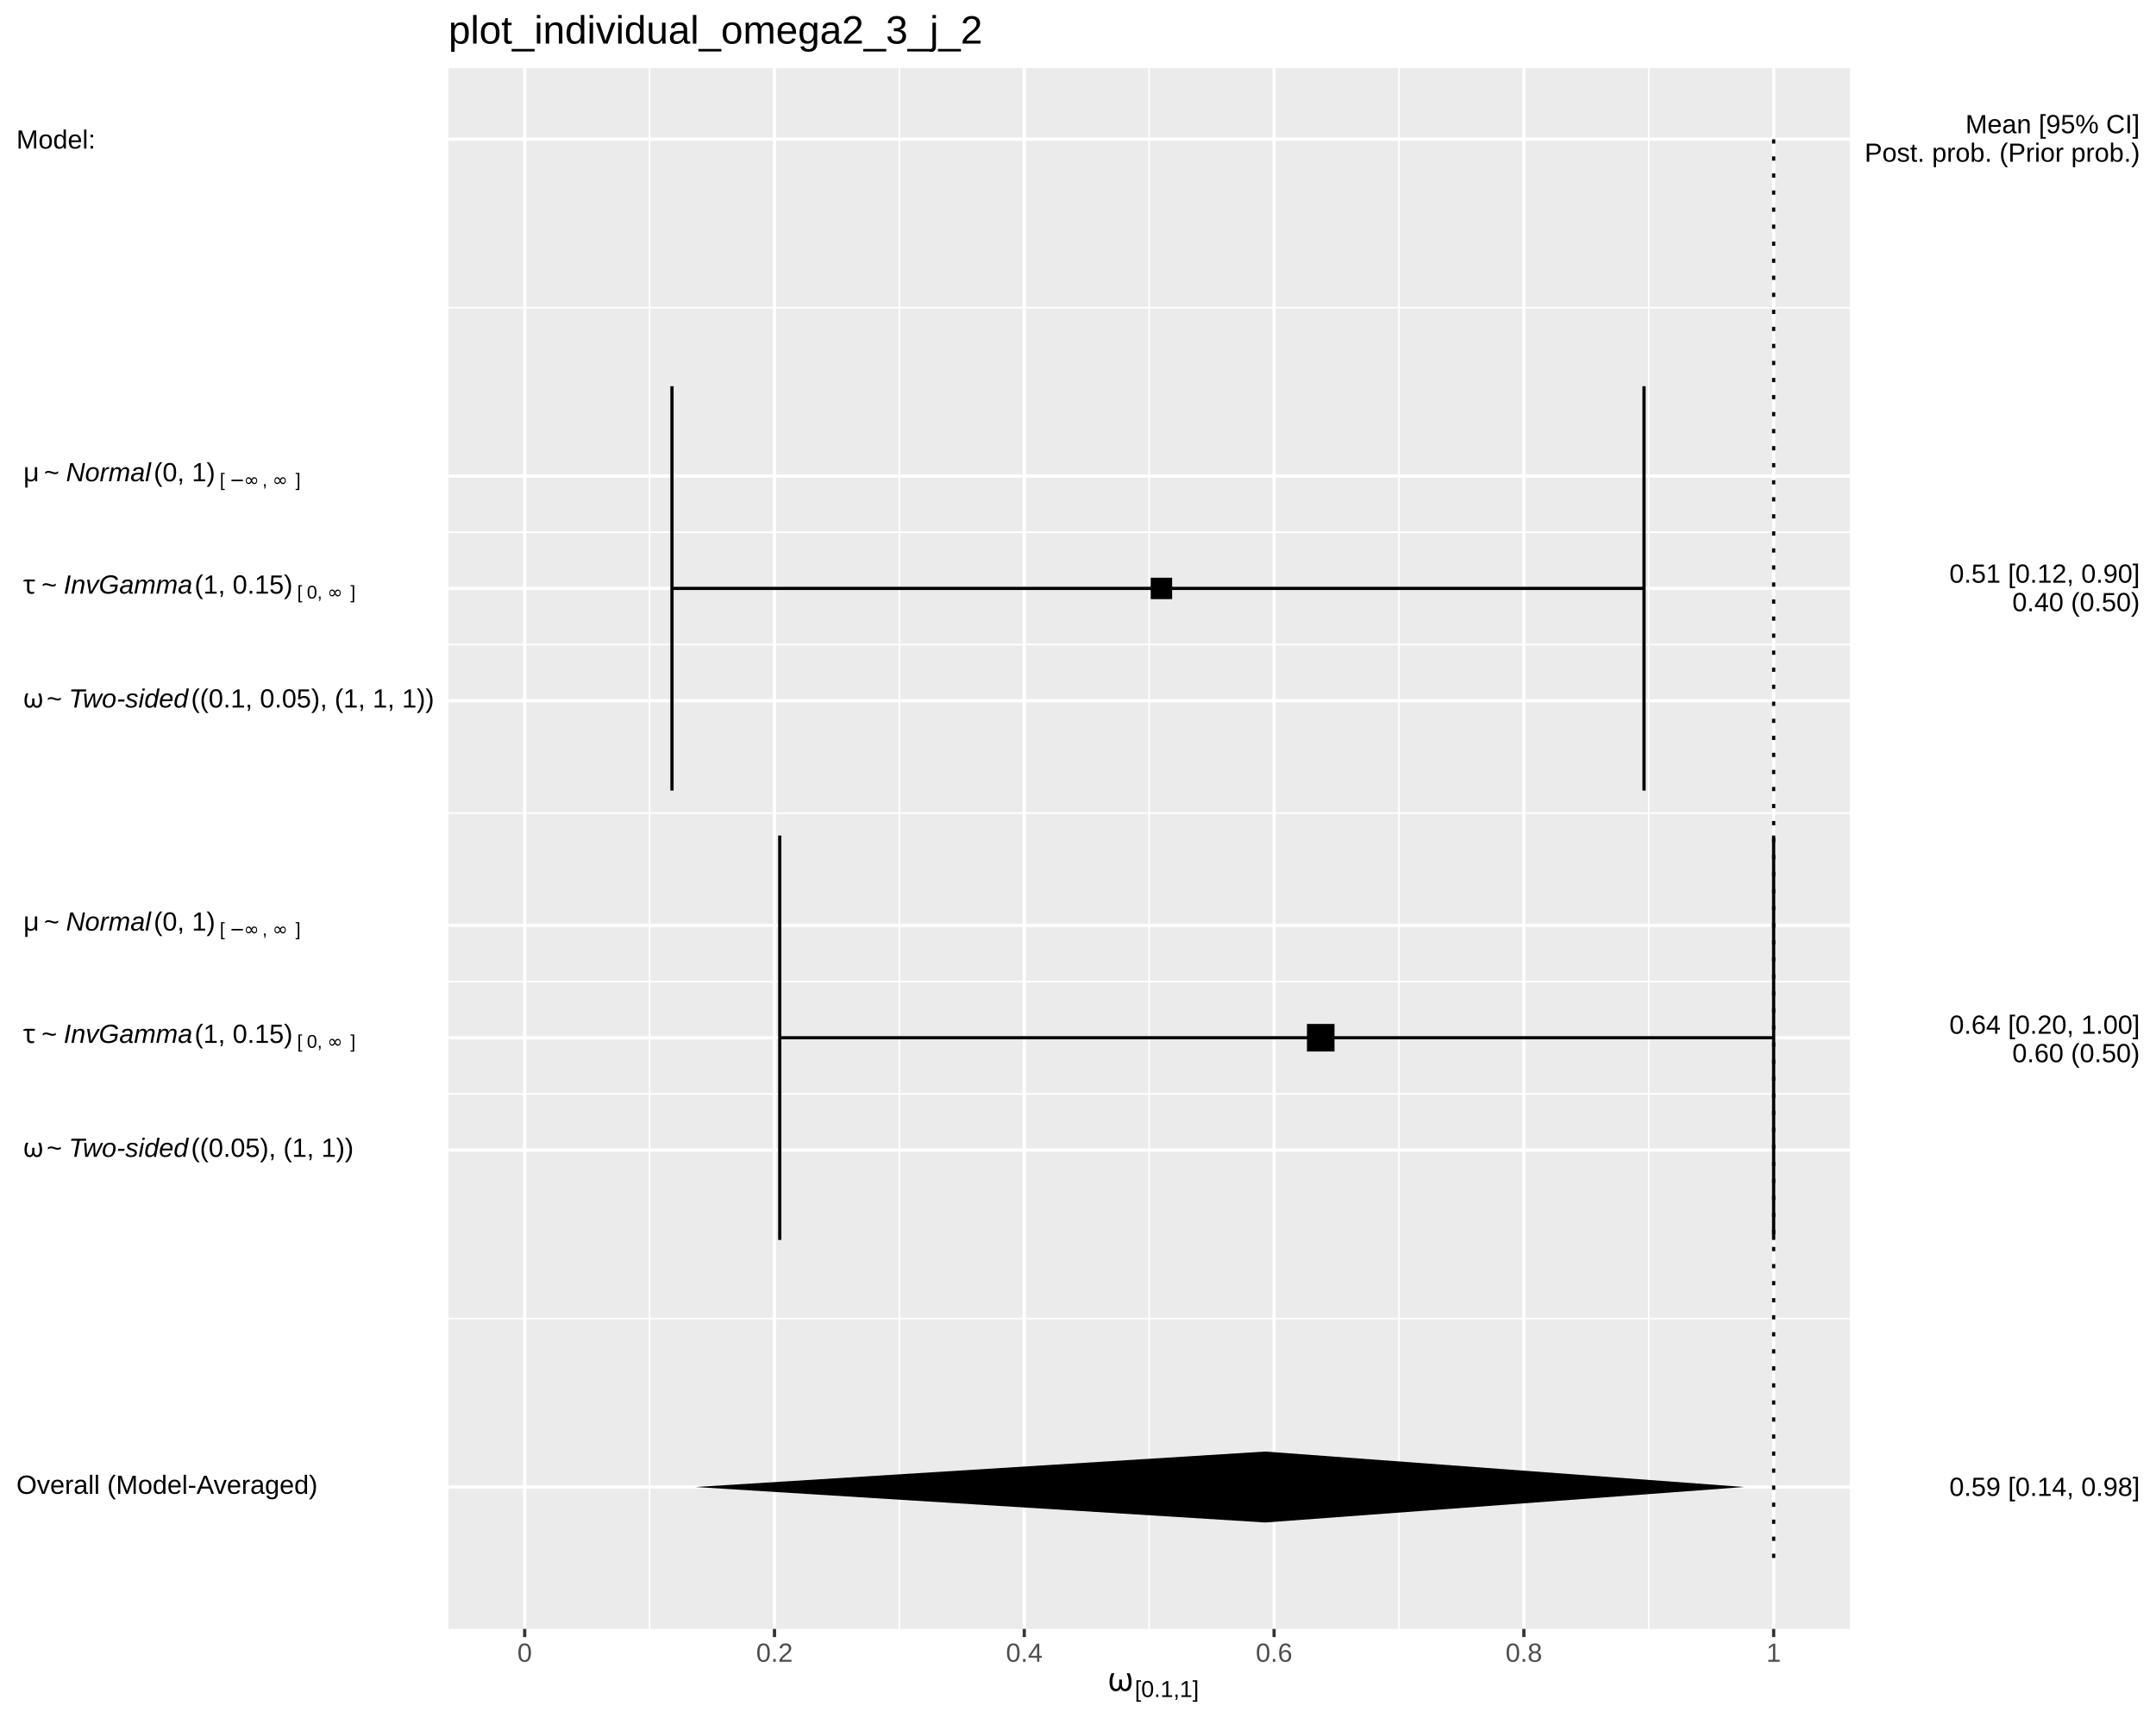
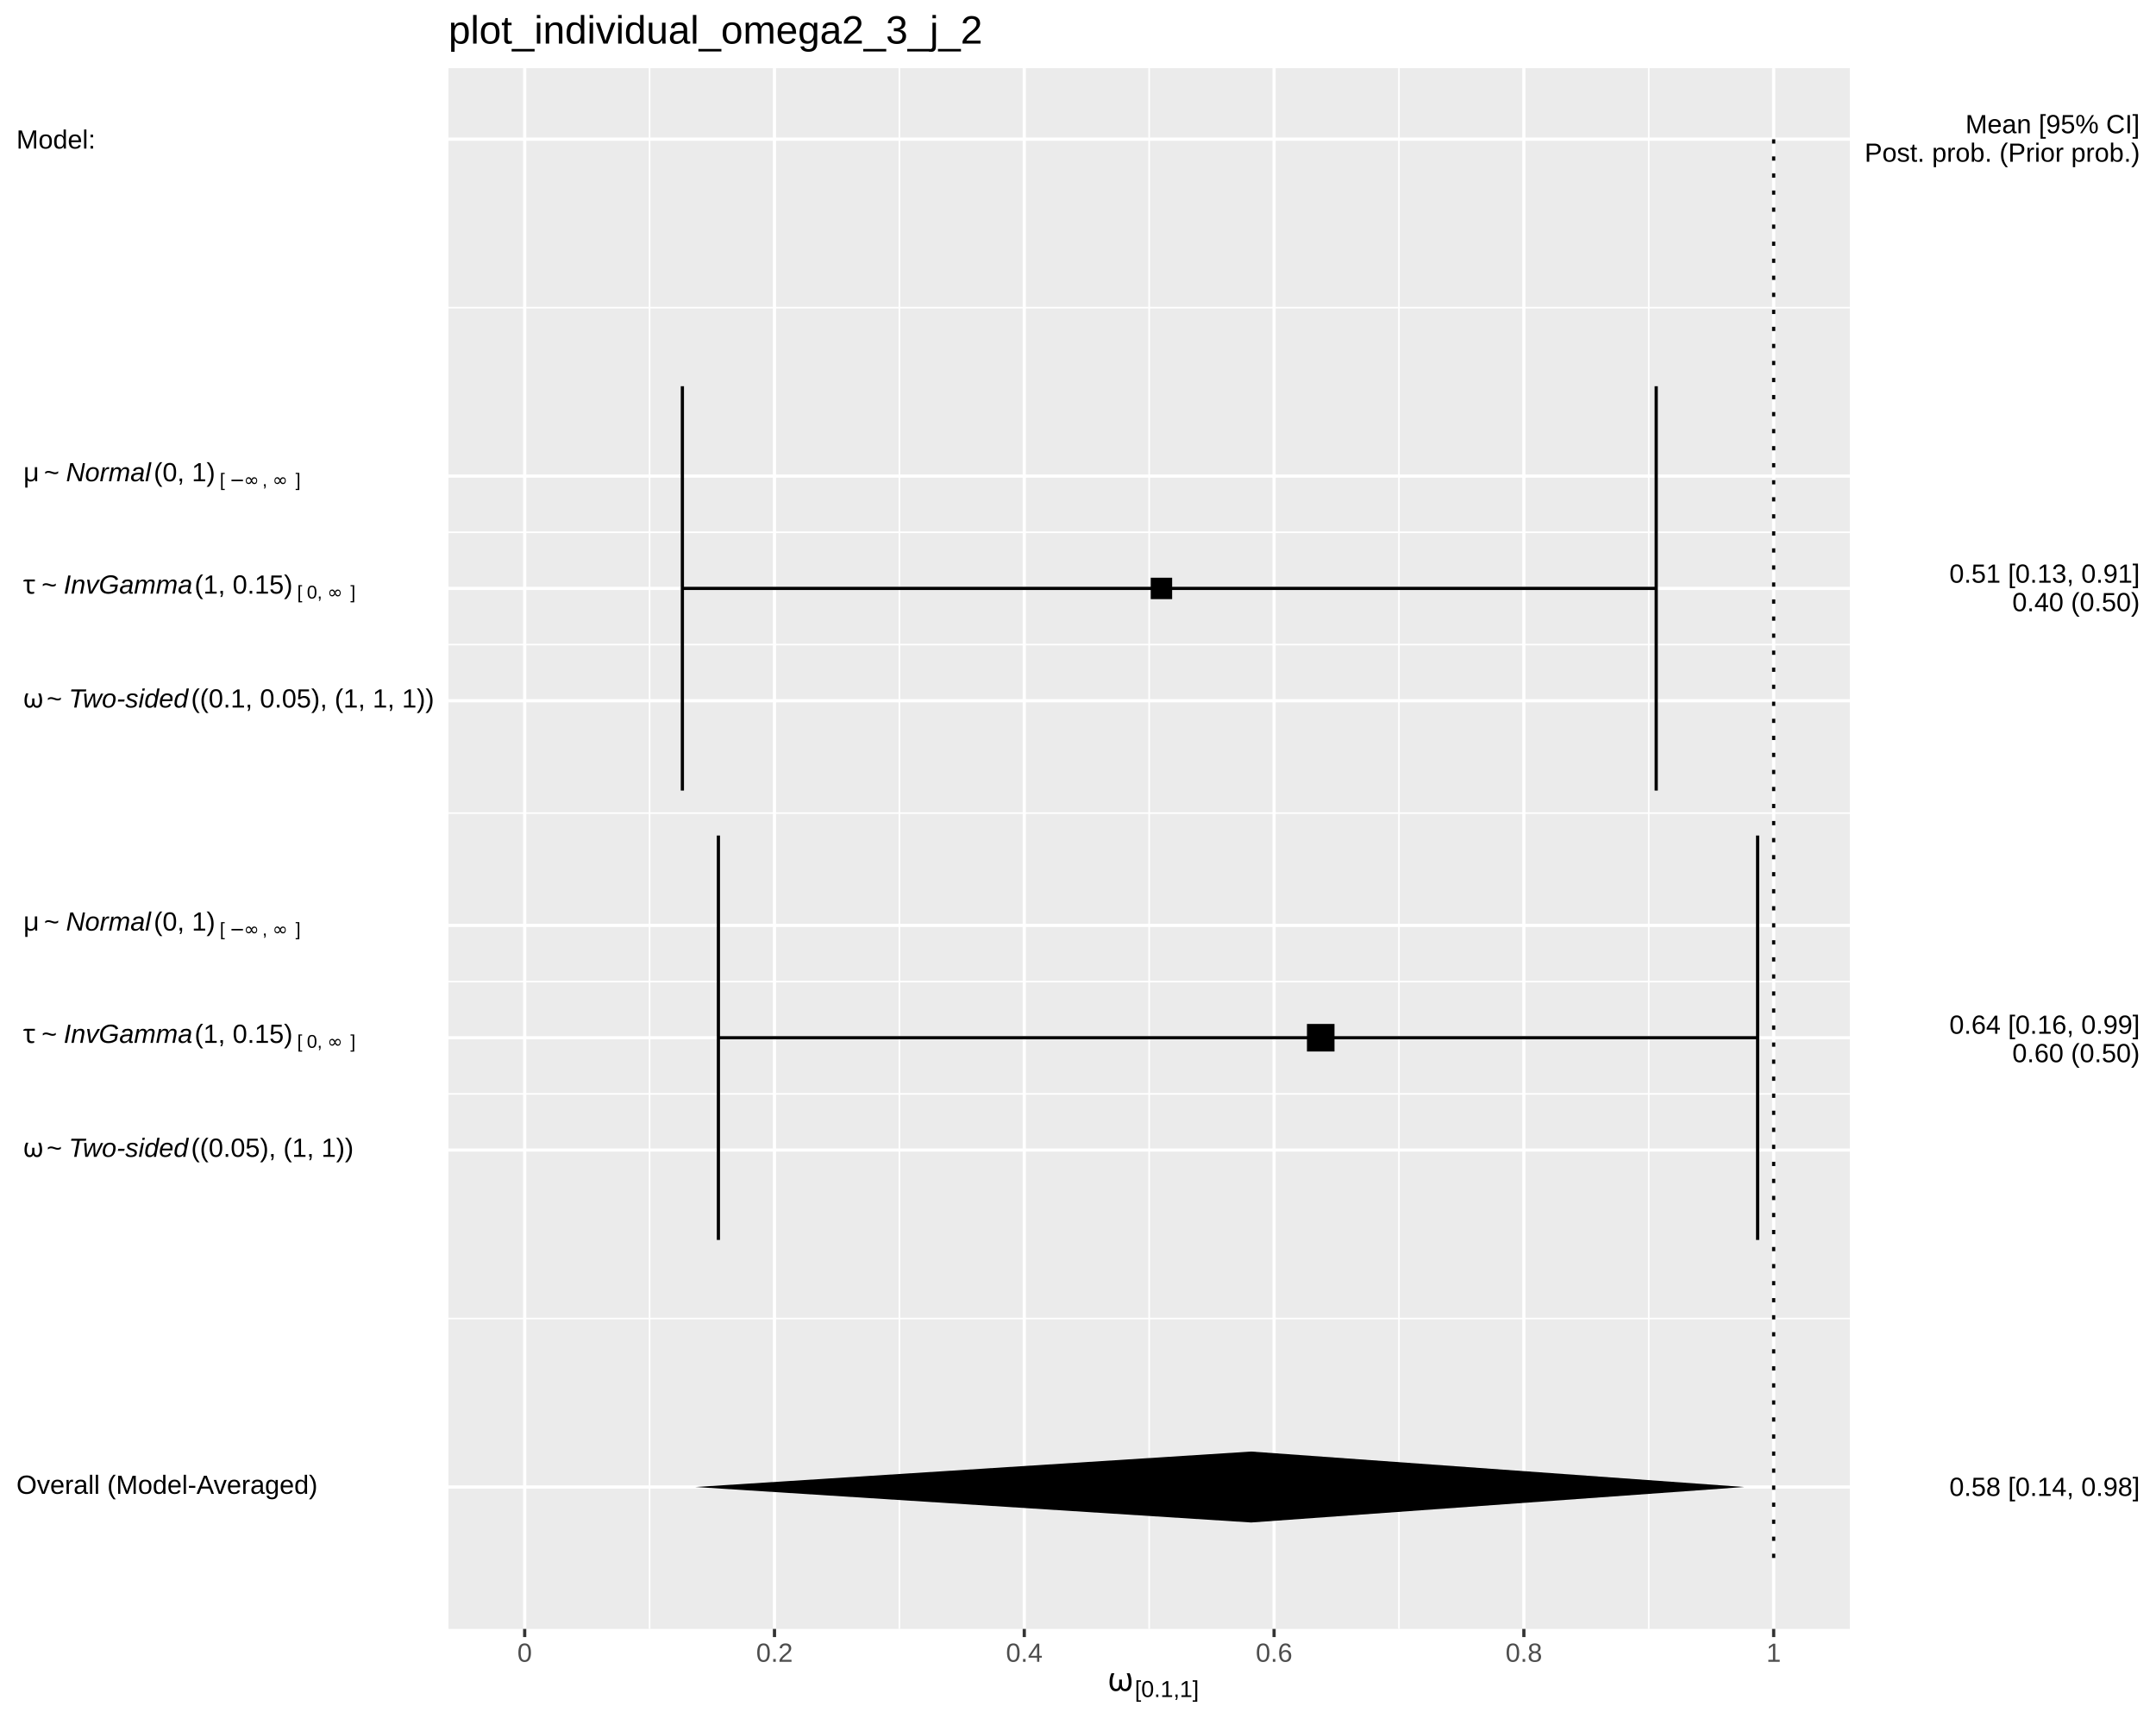
<svg xmlns="http://www.w3.org/2000/svg" viewBox="0 0 720.00 576.00">
  <defs>
    <style type="text/css">
    line, polyline, polygon, path, rect, circle {
      fill: none;
      stroke: #000000;
      stroke-linecap: round;
      stroke-linejoin: round;
      stroke-miterlimit: 10.00;
    }
  </style>
  </defs>
  <rect width="100%" height="100%" style="stroke: none; fill: #FFFFFF;" />
  <rect x="0.00" y="0.00" width="720.00" height="576.00" style="stroke-width: 1.07; stroke: #FFFFFF; fill: #FFFFFF;" />
  <defs>
    <clipPath id="cpMTQ5Ljc3fDYxNy43Nnw1NDMuOTF8MjIuNzc=">
      <rect x="149.77" y="22.77" width="467.99" height="521.14" />
    </clipPath>
  </defs>
  <rect x="149.77" y="22.77" width="467.99" height="521.14" style="stroke-width: 1.07; stroke: none; fill: #EBEBEB;" clip-path="url(#cpMTQ5Ljc3fDYxNy43Nnw1NDMuOTF8MjIuNzc=)" />
  <polyline points="149.77,440.27 617.76,440.27 " style="stroke-width: 0.53; stroke: #FFFFFF; stroke-linecap: butt;" clip-path="url(#cpMTQ5Ljc3fDYxNy43Nnw1NDMuOTF8MjIuNzc=)" />
  <polyline points="149.77,365.26 617.76,365.26 " style="stroke-width: 0.53; stroke: #FFFFFF; stroke-linecap: butt;" clip-path="url(#cpMTQ5Ljc3fDYxNy43Nnw1NDMuOTF8MjIuNzc=)" />
  <polyline points="149.77,327.76 617.76,327.76 " style="stroke-width: 0.53; stroke: #FFFFFF; stroke-linecap: butt;" clip-path="url(#cpMTQ5Ljc3fDYxNy43Nnw1NDMuOTF8MjIuNzc=)" />
  <polyline points="149.77,271.50 617.76,271.50 " style="stroke-width: 0.53; stroke: #FFFFFF; stroke-linecap: butt;" clip-path="url(#cpMTQ5Ljc3fDYxNy43Nnw1NDMuOTF8MjIuNzc=)" />
  <polyline points="149.77,215.24 617.76,215.24 " style="stroke-width: 0.53; stroke: #FFFFFF; stroke-linecap: butt;" clip-path="url(#cpMTQ5Ljc3fDYxNy43Nnw1NDMuOTF8MjIuNzc=)" />
  <polyline points="149.77,177.73 617.76,177.73 " style="stroke-width: 0.53; stroke: #FFFFFF; stroke-linecap: butt;" clip-path="url(#cpMTQ5Ljc3fDYxNy43Nnw1NDMuOTF8MjIuNzc=)" />
  <polyline points="149.77,102.72 617.76,102.72 " style="stroke-width: 0.53; stroke: #FFFFFF; stroke-linecap: butt;" clip-path="url(#cpMTQ5Ljc3fDYxNy43Nnw1NDMuOTF8MjIuNzc=)" />
  <polyline points="216.93,543.91 216.93,22.77 " style="stroke-width: 0.53; stroke: #FFFFFF; stroke-linecap: butt;" clip-path="url(#cpMTQ5Ljc3fDYxNy43Nnw1NDMuOTF8MjIuNzc=)" />
  <polyline points="300.35,543.91 300.35,22.77 " style="stroke-width: 0.53; stroke: #FFFFFF; stroke-linecap: butt;" clip-path="url(#cpMTQ5Ljc3fDYxNy43Nnw1NDMuOTF8MjIuNzc=)" />
  <polyline points="383.77,543.91 383.77,22.77 " style="stroke-width: 0.53; stroke: #FFFFFF; stroke-linecap: butt;" clip-path="url(#cpMTQ5Ljc3fDYxNy43Nnw1NDMuOTF8MjIuNzc=)" />
  <polyline points="467.19,543.91 467.19,22.77 " style="stroke-width: 0.53; stroke: #FFFFFF; stroke-linecap: butt;" clip-path="url(#cpMTQ5Ljc3fDYxNy43Nnw1NDMuOTF8MjIuNzc=)" />
  <polyline points="550.61,543.91 550.61,22.77 " style="stroke-width: 0.53; stroke: #FFFFFF; stroke-linecap: butt;" clip-path="url(#cpMTQ5Ljc3fDYxNy43Nnw1NDMuOTF8MjIuNzc=)" />
  <polyline points="149.77,496.53 617.76,496.53 " style="stroke-width: 1.07; stroke: #FFFFFF; stroke-linecap: butt;" clip-path="url(#cpMTQ5Ljc3fDYxNy43Nnw1NDMuOTF8MjIuNzc=)" />
  <polyline points="149.77,384.01 617.76,384.01 " style="stroke-width: 1.07; stroke: #FFFFFF; stroke-linecap: butt;" clip-path="url(#cpMTQ5Ljc3fDYxNy43Nnw1NDMuOTF8MjIuNzc=)" />
  <polyline points="149.77,346.51 617.76,346.51 " style="stroke-width: 1.07; stroke: #FFFFFF; stroke-linecap: butt;" clip-path="url(#cpMTQ5Ljc3fDYxNy43Nnw1NDMuOTF8MjIuNzc=)" />
  <polyline points="149.77,309.00 617.76,309.00 " style="stroke-width: 1.07; stroke: #FFFFFF; stroke-linecap: butt;" clip-path="url(#cpMTQ5Ljc3fDYxNy43Nnw1NDMuOTF8MjIuNzc=)" />
  <polyline points="149.77,233.99 617.76,233.99 " style="stroke-width: 1.07; stroke: #FFFFFF; stroke-linecap: butt;" clip-path="url(#cpMTQ5Ljc3fDYxNy43Nnw1NDMuOTF8MjIuNzc=)" />
  <polyline points="149.77,196.48 617.76,196.48 " style="stroke-width: 1.07; stroke: #FFFFFF; stroke-linecap: butt;" clip-path="url(#cpMTQ5Ljc3fDYxNy43Nnw1NDMuOTF8MjIuNzc=)" />
  <polyline points="149.77,158.98 617.76,158.98 " style="stroke-width: 1.07; stroke: #FFFFFF; stroke-linecap: butt;" clip-path="url(#cpMTQ5Ljc3fDYxNy43Nnw1NDMuOTF8MjIuNzc=)" />
  <polyline points="149.77,46.46 617.76,46.46 " style="stroke-width: 1.07; stroke: #FFFFFF; stroke-linecap: butt;" clip-path="url(#cpMTQ5Ljc3fDYxNy43Nnw1NDMuOTF8MjIuNzc=)" />
  <polyline points="175.22,543.91 175.22,22.77 " style="stroke-width: 1.07; stroke: #FFFFFF; stroke-linecap: butt;" clip-path="url(#cpMTQ5Ljc3fDYxNy43Nnw1NDMuOTF8MjIuNzc=)" />
  <polyline points="258.64,543.91 258.64,22.77 " style="stroke-width: 1.07; stroke: #FFFFFF; stroke-linecap: butt;" clip-path="url(#cpMTQ5Ljc3fDYxNy43Nnw1NDMuOTF8MjIuNzc=)" />
  <polyline points="342.06,543.91 342.06,22.77 " style="stroke-width: 1.07; stroke: #FFFFFF; stroke-linecap: butt;" clip-path="url(#cpMTQ5Ljc3fDYxNy43Nnw1NDMuOTF8MjIuNzc=)" />
  <polyline points="425.48,543.91 425.48,22.77 " style="stroke-width: 1.07; stroke: #FFFFFF; stroke-linecap: butt;" clip-path="url(#cpMTQ5Ljc3fDYxNy43Nnw1NDMuOTF8MjIuNzc=)" />
  <polyline points="508.90,543.91 508.90,22.77 " style="stroke-width: 1.07; stroke: #FFFFFF; stroke-linecap: butt;" clip-path="url(#cpMTQ5Ljc3fDYxNy43Nnw1NDMuOTF8MjIuNzc=)" />
  <polyline points="592.32,543.91 592.32,22.77 " style="stroke-width: 1.07; stroke: #FFFFFF; stroke-linecap: butt;" clip-path="url(#cpMTQ5Ljc3fDYxNy43Nnw1NDMuOTF8MjIuNzc=)" />
-   <polyline points="549.03,263.99 549.03,128.97 " style="stroke-width: 1.07; stroke-linecap: butt;" clip-path="url(#cpMTQ5Ljc3fDYxNy43Nnw1NDMuOTF8MjIuNzc=)" />
-   <polyline points="549.03,196.48 224.41,196.48 " style="stroke-width: 1.07; stroke-linecap: butt;" clip-path="url(#cpMTQ5Ljc3fDYxNy43Nnw1NDMuOTF8MjIuNzc=)" />
-   <polyline points="224.41,263.99 224.41,128.97 " style="stroke-width: 1.07; stroke-linecap: butt;" clip-path="url(#cpMTQ5Ljc3fDYxNy43Nnw1NDMuOTF8MjIuNzc=)" />
-   <polyline points="592.31,414.02 592.31,279.00 " style="stroke-width: 1.07; stroke-linecap: butt;" clip-path="url(#cpMTQ5Ljc3fDYxNy43Nnw1NDMuOTF8MjIuNzc=)" />
-   <polyline points="592.31,346.51 260.40,346.51 " style="stroke-width: 1.07; stroke-linecap: butt;" clip-path="url(#cpMTQ5Ljc3fDYxNy43Nnw1NDMuOTF8MjIuNzc=)" />
-   <polyline points="260.40,414.02 260.40,279.00 " style="stroke-width: 1.07; stroke-linecap: butt;" clip-path="url(#cpMTQ5Ljc3fDYxNy43Nnw1NDMuOTF8MjIuNzc=)" />
+   <polyline points="553.09,263.99 553.09,128.97 " style="stroke-width: 1.07; stroke-linecap: butt;" clip-path="url(#cpMTQ5Ljc3fDYxNy43Nnw1NDMuOTF8MjIuNzc=)" />
+   <polyline points="553.09,196.48 227.88,196.48 " style="stroke-width: 1.07; stroke-linecap: butt;" clip-path="url(#cpMTQ5Ljc3fDYxNy43Nnw1NDMuOTF8MjIuNzc=)" />
+   <polyline points="227.88,263.99 227.88,128.97 " style="stroke-width: 1.07; stroke-linecap: butt;" clip-path="url(#cpMTQ5Ljc3fDYxNy43Nnw1NDMuOTF8MjIuNzc=)" />
+   <polyline points="586.96,414.02 586.96,279.00 " style="stroke-width: 1.07; stroke-linecap: butt;" clip-path="url(#cpMTQ5Ljc3fDYxNy43Nnw1NDMuOTF8MjIuNzc=)" />
+   <polyline points="586.96,346.51 239.91,346.51 " style="stroke-width: 1.07; stroke-linecap: butt;" clip-path="url(#cpMTQ5Ljc3fDYxNy43Nnw1NDMuOTF8MjIuNzc=)" />
+   <polyline points="239.91,414.02 239.91,279.00 " style="stroke-width: 1.07; stroke-linecap: butt;" clip-path="url(#cpMTQ5Ljc3fDYxNy43Nnw1NDMuOTF8MjIuNzc=)" />
  <polygon points="384.29,200.06 391.44,200.06 391.44,192.91 384.29,192.91 " style="stroke-width: 0.71; stroke: none; fill: #000000;" clip-path="url(#cpMTQ5Ljc3fDYxNy43Nnw1NDMuOTF8MjIuNzc=)" />
  <polygon points="436.46,351.11 445.66,351.11 445.66,341.91 436.46,341.91 " style="stroke-width: 0.71; stroke: none; fill: #000000;" clip-path="url(#cpMTQ5Ljc3fDYxNy43Nnw1NDMuOTF8MjIuNzc=)" />
-   <polygon points="422.52,508.38 232.19,496.53 422.52,484.69 582.50,496.53 " style="stroke-width: 1.07; stroke: none; fill: #000000;" clip-path="url(#cpMTQ5Ljc3fDYxNy43Nnw1NDMuOTF8MjIuNzc=)" />
+   <polygon points="417.82,508.38 232.19,496.53 417.82,484.69 582.50,496.53 " style="stroke-width: 1.07; stroke: none; fill: #000000;" clip-path="url(#cpMTQ5Ljc3fDYxNy43Nnw1NDMuOTF8MjIuNzc=)" />
  <polyline points="592.32,520.22 592.32,46.46 " style="stroke-width: 1.07; stroke-dasharray: 1.42,4.27; stroke-linecap: butt;" clip-path="url(#cpMTQ5Ljc3fDYxNy43Nnw1NDMuOTF8MjIuNzc=)" />
  <defs>
    <clipPath id="cpMC4wMHw3MjAuMDB8NTc2LjAwfDAuMDA=">
      <rect x="0.00" y="0.00" width="720.00" height="576.00" />
    </clipPath>
  </defs>
  <g clip-path="url(#cpMC4wMHw3MjAuMDB8NTc2LjAwfDAuMDA=)">
    <text x="5.48" y="498.81" style="font-size: 8.80px; font-family: Liberation Sans;" textLength="100.52px" lengthAdjust="spacingAndGlyphs">Overall (Model-Averaged)</text>
  </g>
  <g clip-path="url(#cpMC4wMHw3MjAuMDB8NTc2LjAwfDAuMDA=)">
    <text x="5.48" y="386.29" style="font-size: 8.80px; font-family: Symbola;" textLength="2.20px" lengthAdjust="spacingAndGlyphs"> </text>
  </g>
  <g clip-path="url(#cpMC4wMHw3MjAuMDB8NTc2LjAwfDAuMDA=)">
    <text x="7.68" y="386.29" style="font-size: 8.80px; font-family: Symbola;" textLength="5.70px" lengthAdjust="spacingAndGlyphs">ω</text>
  </g>
  <g clip-path="url(#cpMC4wMHw3MjAuMDB8NTc2LjAwfDAuMDA=)">
    <text x="13.39" y="386.29" style="font-size: 8.80px; font-family: Symbola;" textLength="2.20px" lengthAdjust="spacingAndGlyphs"> </text>
  </g>
  <g clip-path="url(#cpMC4wMHw3MjAuMDB8NTc2LjAwfDAuMDA=)">
    <text x="15.59" y="386.29" style="font-size: 8.80px; font-family: Liberation Sans;" textLength="5.14px" lengthAdjust="spacingAndGlyphs">~</text>
  </g>
  <g clip-path="url(#cpMC4wMHw3MjAuMDB8NTc2LjAwfDAuMDA=)">
    <text x="20.73" y="386.29" style="font-size: 8.80px; font-family: Symbola;" textLength="2.20px" lengthAdjust="spacingAndGlyphs"> </text>
  </g>
  <g clip-path="url(#cpMC4wMHw3MjAuMDB8NTc2LjAwfDAuMDA=)">
    <text x="22.93" y="386.29" style="font-size: 8.80px; font-style: italic; font-family: Liberation Sans;" textLength="39.92px" lengthAdjust="spacingAndGlyphs">Two-sided</text>
  </g>
  <g clip-path="url(#cpMC4wMHw3MjAuMDB8NTc2LjAwfDAuMDA=)">
    <text x="63.81" y="386.29" style="font-size: 8.80px; font-family: Liberation Sans;" textLength="54.17px" lengthAdjust="spacingAndGlyphs">((0.05), (1, 1))</text>
  </g>
  <g clip-path="url(#cpMC4wMHw3MjAuMDB8NTc2LjAwfDAuMDA=)">
    <text x="5.48" y="348.24" style="font-size: 8.80px; font-family: Symbola;" textLength="2.20px" lengthAdjust="spacingAndGlyphs"> </text>
  </g>
  <g clip-path="url(#cpMC4wMHw3MjAuMDB8NTc2LjAwfDAuMDA=)">
    <text x="7.68" y="348.24" style="font-size: 8.80px; font-family: Symbola;" textLength="4.02px" lengthAdjust="spacingAndGlyphs">τ</text>
  </g>
  <g clip-path="url(#cpMC4wMHw3MjAuMDB8NTc2LjAwfDAuMDA=)">
    <text x="11.70" y="348.24" style="font-size: 8.80px; font-family: Symbola;" textLength="2.20px" lengthAdjust="spacingAndGlyphs"> </text>
  </g>
  <g clip-path="url(#cpMC4wMHw3MjAuMDB8NTc2LjAwfDAuMDA=)">
    <text x="13.90" y="348.24" style="font-size: 8.80px; font-family: Liberation Sans;" textLength="5.14px" lengthAdjust="spacingAndGlyphs">~</text>
  </g>
  <g clip-path="url(#cpMC4wMHw3MjAuMDB8NTc2LjAwfDAuMDA=)">
    <text x="19.04" y="348.24" style="font-size: 8.80px; font-family: Symbola;" textLength="2.20px" lengthAdjust="spacingAndGlyphs"> </text>
  </g>
  <g clip-path="url(#cpMC4wMHw3MjAuMDB8NTc2LjAwfDAuMDA=)">
    <text x="21.25" y="348.24" style="font-size: 8.80px; font-style: italic; font-family: Liberation Sans;" textLength="43.02px" lengthAdjust="spacingAndGlyphs">InvGamma</text>
  </g>
  <g clip-path="url(#cpMC4wMHw3MjAuMDB8NTc2LjAwfDAuMDA=)">
    <text x="64.97" y="348.24" style="font-size: 8.80px; font-family: Liberation Sans;" textLength="32.72px" lengthAdjust="spacingAndGlyphs">(1, 0.15)</text>
  </g>
  <g clip-path="url(#cpMC4wMHw3MjAuMDB8NTc2LjAwfDAuMDA=)">
    <text x="97.69" y="349.87" style="font-size: 6.16px; font-family: Symbola;" textLength="1.55px" lengthAdjust="spacingAndGlyphs"> </text>
  </g>
  <g clip-path="url(#cpMC4wMHw3MjAuMDB8NTc2LjAwfDAuMDA=)">
    <text x="99.24" y="349.87" style="font-size: 6.16px; font-family: Liberation Sans;" textLength="1.70px" lengthAdjust="spacingAndGlyphs">[</text>
  </g>
  <g clip-path="url(#cpMC4wMHw3MjAuMDB8NTc2LjAwfDAuMDA=)">
    <text x="100.94" y="349.87" style="font-size: 6.16px; font-family: Symbola;" textLength="1.55px" lengthAdjust="spacingAndGlyphs"> </text>
  </g>
  <g clip-path="url(#cpMC4wMHw3MjAuMDB8NTc2LjAwfDAuMDA=)">
    <text x="102.49" y="349.87" style="font-size: 6.16px; font-family: Liberation Sans;" textLength="3.42px" lengthAdjust="spacingAndGlyphs">0</text>
  </g>
  <g clip-path="url(#cpMC4wMHw3MjAuMDB8NTc2LjAwfDAuMDA=)">
    <text x="105.91" y="349.87" style="font-size: 6.16px; font-family: Liberation Sans;" textLength="3.41px" lengthAdjust="spacingAndGlyphs">, </text>
  </g>
  <g clip-path="url(#cpMC4wMHw3MjAuMDB8NTc2LjAwfDAuMDA=)">
    <text x="109.31" y="349.87" style="font-size: 6.16px; font-family: Symbola;" textLength="6.16px" lengthAdjust="spacingAndGlyphs">∞</text>
  </g>
  <g clip-path="url(#cpMC4wMHw3MjAuMDB8NTc2LjAwfDAuMDA=)">
    <text x="115.47" y="349.87" style="font-size: 6.16px; font-family: Symbola;" textLength="1.55px" lengthAdjust="spacingAndGlyphs"> </text>
  </g>
  <g clip-path="url(#cpMC4wMHw3MjAuMDB8NTc2LjAwfDAuMDA=)">
    <text x="117.02" y="349.87" style="font-size: 6.16px; font-family: Liberation Sans;" textLength="1.70px" lengthAdjust="spacingAndGlyphs">]</text>
  </g>
  <g clip-path="url(#cpMC4wMHw3MjAuMDB8NTc2LjAwfDAuMDA=)">
    <text x="5.48" y="310.74" style="font-size: 8.80px; font-family: Symbola;" textLength="2.20px" lengthAdjust="spacingAndGlyphs"> </text>
  </g>
  <g clip-path="url(#cpMC4wMHw3MjAuMDB8NTc2LjAwfDAuMDA=)">
    <text x="7.68" y="310.74" style="font-size: 8.80px; font-family: Symbola;" textLength="4.81px" lengthAdjust="spacingAndGlyphs">μ</text>
  </g>
  <g clip-path="url(#cpMC4wMHw3MjAuMDB8NTc2LjAwfDAuMDA=)">
    <text x="12.50" y="310.74" style="font-size: 8.80px; font-family: Symbola;" textLength="2.20px" lengthAdjust="spacingAndGlyphs"> </text>
  </g>
  <g clip-path="url(#cpMC4wMHw3MjAuMDB8NTc2LjAwfDAuMDA=)">
    <text x="14.70" y="310.74" style="font-size: 8.80px; font-family: Liberation Sans;" textLength="5.14px" lengthAdjust="spacingAndGlyphs">~</text>
  </g>
  <g clip-path="url(#cpMC4wMHw3MjAuMDB8NTc2LjAwfDAuMDA=)">
    <text x="19.84" y="310.74" style="font-size: 8.80px; font-family: Symbola;" textLength="2.20px" lengthAdjust="spacingAndGlyphs"> </text>
  </g>
  <g clip-path="url(#cpMC4wMHw3MjAuMDB8NTc2LjAwfDAuMDA=)">
    <text x="22.04" y="310.74" style="font-size: 8.80px; font-style: italic; font-family: Liberation Sans;" textLength="28.34px" lengthAdjust="spacingAndGlyphs">Normal</text>
  </g>
  <g clip-path="url(#cpMC4wMHw3MjAuMDB8NTc2LjAwfDAuMDA=)">
    <text x="51.34" y="310.74" style="font-size: 8.80px; font-family: Liberation Sans;" textLength="20.50px" lengthAdjust="spacingAndGlyphs">(0, 1)</text>
  </g>
  <g clip-path="url(#cpMC4wMHw3MjAuMDB8NTc2LjAwfDAuMDA=)">
    <text x="71.84" y="312.36" style="font-size: 6.16px; font-family: Symbola;" textLength="1.55px" lengthAdjust="spacingAndGlyphs"> </text>
  </g>
  <g clip-path="url(#cpMC4wMHw3MjAuMDB8NTc2LjAwfDAuMDA=)">
    <text x="73.39" y="312.36" style="font-size: 6.16px; font-family: Liberation Sans;" textLength="1.70px" lengthAdjust="spacingAndGlyphs">[</text>
  </g>
  <g clip-path="url(#cpMC4wMHw3MjAuMDB8NTc2LjAwfDAuMDA=)">
    <text x="75.09" y="312.36" style="font-size: 6.16px; font-family: Symbola;" textLength="1.55px" lengthAdjust="spacingAndGlyphs"> </text>
  </g>
  <g clip-path="url(#cpMC4wMHw3MjAuMDB8NTc2LjAwfDAuMDA=)">
    <text x="76.64" y="312.36" style="font-size: 6.16px; font-family: Symbola;" textLength="4.78px" lengthAdjust="spacingAndGlyphs">−</text>
  </g>
  <g clip-path="url(#cpMC4wMHw3MjAuMDB8NTc2LjAwfDAuMDA=)">
    <text x="81.42" y="312.36" style="font-size: 6.16px; font-family: Symbola;" textLength="6.16px" lengthAdjust="spacingAndGlyphs">∞</text>
  </g>
  <g clip-path="url(#cpMC4wMHw3MjAuMDB8NTc2LjAwfDAuMDA=)">
    <text x="87.58" y="312.36" style="font-size: 6.16px; font-family: Liberation Sans;" textLength="3.41px" lengthAdjust="spacingAndGlyphs">, </text>
  </g>
  <g clip-path="url(#cpMC4wMHw3MjAuMDB8NTc2LjAwfDAuMDA=)">
    <text x="90.98" y="312.36" style="font-size: 6.16px; font-family: Symbola;" textLength="6.16px" lengthAdjust="spacingAndGlyphs">∞</text>
  </g>
  <g clip-path="url(#cpMC4wMHw3MjAuMDB8NTc2LjAwfDAuMDA=)">
    <text x="97.14" y="312.36" style="font-size: 6.16px; font-family: Symbola;" textLength="1.55px" lengthAdjust="spacingAndGlyphs"> </text>
  </g>
  <g clip-path="url(#cpMC4wMHw3MjAuMDB8NTc2LjAwfDAuMDA=)">
    <text x="98.69" y="312.36" style="font-size: 6.16px; font-family: Liberation Sans;" textLength="1.70px" lengthAdjust="spacingAndGlyphs">]</text>
  </g>
  <g clip-path="url(#cpMC4wMHw3MjAuMDB8NTc2LjAwfDAuMDA=)">
    <text x="5.48" y="236.26" style="font-size: 8.80px; font-family: Symbola;" textLength="2.20px" lengthAdjust="spacingAndGlyphs"> </text>
  </g>
  <g clip-path="url(#cpMC4wMHw3MjAuMDB8NTc2LjAwfDAuMDA=)">
    <text x="7.68" y="236.26" style="font-size: 8.80px; font-family: Symbola;" textLength="5.70px" lengthAdjust="spacingAndGlyphs">ω</text>
  </g>
  <g clip-path="url(#cpMC4wMHw3MjAuMDB8NTc2LjAwfDAuMDA=)">
    <text x="13.39" y="236.26" style="font-size: 8.80px; font-family: Symbola;" textLength="2.20px" lengthAdjust="spacingAndGlyphs"> </text>
  </g>
  <g clip-path="url(#cpMC4wMHw3MjAuMDB8NTc2LjAwfDAuMDA=)">
    <text x="15.59" y="236.26" style="font-size: 8.80px; font-family: Liberation Sans;" textLength="5.14px" lengthAdjust="spacingAndGlyphs">~</text>
  </g>
  <g clip-path="url(#cpMC4wMHw3MjAuMDB8NTc2LjAwfDAuMDA=)">
    <text x="20.73" y="236.26" style="font-size: 8.80px; font-family: Symbola;" textLength="2.20px" lengthAdjust="spacingAndGlyphs"> </text>
  </g>
  <g clip-path="url(#cpMC4wMHw3MjAuMDB8NTc2LjAwfDAuMDA=)">
    <text x="22.93" y="236.26" style="font-size: 8.80px; font-style: italic; font-family: Liberation Sans;" textLength="39.92px" lengthAdjust="spacingAndGlyphs">Two-sided</text>
  </g>
  <g clip-path="url(#cpMC4wMHw3MjAuMDB8NTc2LjAwfDAuMDA=)">
    <text x="63.81" y="236.26" style="font-size: 8.80px; font-family: Liberation Sans;" textLength="81.03px" lengthAdjust="spacingAndGlyphs">((0.1, 0.05), (1, 1, 1))</text>
  </g>
  <g clip-path="url(#cpMC4wMHw3MjAuMDB8NTc2LjAwfDAuMDA=)">
    <text x="5.48" y="198.22" style="font-size: 8.80px; font-family: Symbola;" textLength="2.20px" lengthAdjust="spacingAndGlyphs"> </text>
  </g>
  <g clip-path="url(#cpMC4wMHw3MjAuMDB8NTc2LjAwfDAuMDA=)">
    <text x="7.68" y="198.22" style="font-size: 8.80px; font-family: Symbola;" textLength="4.02px" lengthAdjust="spacingAndGlyphs">τ</text>
  </g>
  <g clip-path="url(#cpMC4wMHw3MjAuMDB8NTc2LjAwfDAuMDA=)">
    <text x="11.70" y="198.22" style="font-size: 8.80px; font-family: Symbola;" textLength="2.20px" lengthAdjust="spacingAndGlyphs"> </text>
  </g>
  <g clip-path="url(#cpMC4wMHw3MjAuMDB8NTc2LjAwfDAuMDA=)">
    <text x="13.90" y="198.22" style="font-size: 8.80px; font-family: Liberation Sans;" textLength="5.14px" lengthAdjust="spacingAndGlyphs">~</text>
  </g>
  <g clip-path="url(#cpMC4wMHw3MjAuMDB8NTc2LjAwfDAuMDA=)">
    <text x="19.04" y="198.22" style="font-size: 8.80px; font-family: Symbola;" textLength="2.20px" lengthAdjust="spacingAndGlyphs"> </text>
  </g>
  <g clip-path="url(#cpMC4wMHw3MjAuMDB8NTc2LjAwfDAuMDA=)">
    <text x="21.25" y="198.22" style="font-size: 8.80px; font-style: italic; font-family: Liberation Sans;" textLength="43.02px" lengthAdjust="spacingAndGlyphs">InvGamma</text>
  </g>
  <g clip-path="url(#cpMC4wMHw3MjAuMDB8NTc2LjAwfDAuMDA=)">
    <text x="64.97" y="198.22" style="font-size: 8.80px; font-family: Liberation Sans;" textLength="32.72px" lengthAdjust="spacingAndGlyphs">(1, 0.15)</text>
  </g>
  <g clip-path="url(#cpMC4wMHw3MjAuMDB8NTc2LjAwfDAuMDA=)">
    <text x="97.69" y="199.84" style="font-size: 6.16px; font-family: Symbola;" textLength="1.55px" lengthAdjust="spacingAndGlyphs"> </text>
  </g>
  <g clip-path="url(#cpMC4wMHw3MjAuMDB8NTc2LjAwfDAuMDA=)">
    <text x="99.24" y="199.84" style="font-size: 6.16px; font-family: Liberation Sans;" textLength="1.70px" lengthAdjust="spacingAndGlyphs">[</text>
  </g>
  <g clip-path="url(#cpMC4wMHw3MjAuMDB8NTc2LjAwfDAuMDA=)">
    <text x="100.94" y="199.84" style="font-size: 6.16px; font-family: Symbola;" textLength="1.55px" lengthAdjust="spacingAndGlyphs"> </text>
  </g>
  <g clip-path="url(#cpMC4wMHw3MjAuMDB8NTc2LjAwfDAuMDA=)">
    <text x="102.49" y="199.84" style="font-size: 6.16px; font-family: Liberation Sans;" textLength="3.42px" lengthAdjust="spacingAndGlyphs">0</text>
  </g>
  <g clip-path="url(#cpMC4wMHw3MjAuMDB8NTc2LjAwfDAuMDA=)">
    <text x="105.91" y="199.84" style="font-size: 6.16px; font-family: Liberation Sans;" textLength="3.41px" lengthAdjust="spacingAndGlyphs">, </text>
  </g>
  <g clip-path="url(#cpMC4wMHw3MjAuMDB8NTc2LjAwfDAuMDA=)">
    <text x="109.31" y="199.84" style="font-size: 6.16px; font-family: Symbola;" textLength="6.16px" lengthAdjust="spacingAndGlyphs">∞</text>
  </g>
  <g clip-path="url(#cpMC4wMHw3MjAuMDB8NTc2LjAwfDAuMDA=)">
    <text x="115.47" y="199.84" style="font-size: 6.16px; font-family: Symbola;" textLength="1.55px" lengthAdjust="spacingAndGlyphs"> </text>
  </g>
  <g clip-path="url(#cpMC4wMHw3MjAuMDB8NTc2LjAwfDAuMDA=)">
    <text x="117.02" y="199.84" style="font-size: 6.16px; font-family: Liberation Sans;" textLength="1.70px" lengthAdjust="spacingAndGlyphs">]</text>
  </g>
  <g clip-path="url(#cpMC4wMHw3MjAuMDB8NTc2LjAwfDAuMDA=)">
    <text x="5.48" y="160.71" style="font-size: 8.80px; font-family: Symbola;" textLength="2.20px" lengthAdjust="spacingAndGlyphs"> </text>
  </g>
  <g clip-path="url(#cpMC4wMHw3MjAuMDB8NTc2LjAwfDAuMDA=)">
    <text x="7.68" y="160.71" style="font-size: 8.80px; font-family: Symbola;" textLength="4.81px" lengthAdjust="spacingAndGlyphs">μ</text>
  </g>
  <g clip-path="url(#cpMC4wMHw3MjAuMDB8NTc2LjAwfDAuMDA=)">
    <text x="12.50" y="160.71" style="font-size: 8.80px; font-family: Symbola;" textLength="2.20px" lengthAdjust="spacingAndGlyphs"> </text>
  </g>
  <g clip-path="url(#cpMC4wMHw3MjAuMDB8NTc2LjAwfDAuMDA=)">
    <text x="14.70" y="160.71" style="font-size: 8.80px; font-family: Liberation Sans;" textLength="5.14px" lengthAdjust="spacingAndGlyphs">~</text>
  </g>
  <g clip-path="url(#cpMC4wMHw3MjAuMDB8NTc2LjAwfDAuMDA=)">
    <text x="19.84" y="160.71" style="font-size: 8.80px; font-family: Symbola;" textLength="2.20px" lengthAdjust="spacingAndGlyphs"> </text>
  </g>
  <g clip-path="url(#cpMC4wMHw3MjAuMDB8NTc2LjAwfDAuMDA=)">
    <text x="22.04" y="160.71" style="font-size: 8.80px; font-style: italic; font-family: Liberation Sans;" textLength="28.34px" lengthAdjust="spacingAndGlyphs">Normal</text>
  </g>
  <g clip-path="url(#cpMC4wMHw3MjAuMDB8NTc2LjAwfDAuMDA=)">
    <text x="51.34" y="160.71" style="font-size: 8.80px; font-family: Liberation Sans;" textLength="20.50px" lengthAdjust="spacingAndGlyphs">(0, 1)</text>
  </g>
  <g clip-path="url(#cpMC4wMHw3MjAuMDB8NTc2LjAwfDAuMDA=)">
    <text x="71.84" y="162.34" style="font-size: 6.16px; font-family: Symbola;" textLength="1.55px" lengthAdjust="spacingAndGlyphs"> </text>
  </g>
  <g clip-path="url(#cpMC4wMHw3MjAuMDB8NTc2LjAwfDAuMDA=)">
    <text x="73.39" y="162.34" style="font-size: 6.16px; font-family: Liberation Sans;" textLength="1.70px" lengthAdjust="spacingAndGlyphs">[</text>
  </g>
  <g clip-path="url(#cpMC4wMHw3MjAuMDB8NTc2LjAwfDAuMDA=)">
    <text x="75.09" y="162.34" style="font-size: 6.16px; font-family: Symbola;" textLength="1.55px" lengthAdjust="spacingAndGlyphs"> </text>
  </g>
  <g clip-path="url(#cpMC4wMHw3MjAuMDB8NTc2LjAwfDAuMDA=)">
    <text x="76.64" y="162.34" style="font-size: 6.16px; font-family: Symbola;" textLength="4.78px" lengthAdjust="spacingAndGlyphs">−</text>
  </g>
  <g clip-path="url(#cpMC4wMHw3MjAuMDB8NTc2LjAwfDAuMDA=)">
    <text x="81.42" y="162.34" style="font-size: 6.16px; font-family: Symbola;" textLength="6.16px" lengthAdjust="spacingAndGlyphs">∞</text>
  </g>
  <g clip-path="url(#cpMC4wMHw3MjAuMDB8NTc2LjAwfDAuMDA=)">
    <text x="87.58" y="162.34" style="font-size: 6.16px; font-family: Liberation Sans;" textLength="3.41px" lengthAdjust="spacingAndGlyphs">, </text>
  </g>
  <g clip-path="url(#cpMC4wMHw3MjAuMDB8NTc2LjAwfDAuMDA=)">
    <text x="90.98" y="162.34" style="font-size: 6.16px; font-family: Symbola;" textLength="6.16px" lengthAdjust="spacingAndGlyphs">∞</text>
  </g>
  <g clip-path="url(#cpMC4wMHw3MjAuMDB8NTc2LjAwfDAuMDA=)">
    <text x="97.14" y="162.34" style="font-size: 6.16px; font-family: Symbola;" textLength="1.55px" lengthAdjust="spacingAndGlyphs"> </text>
  </g>
  <g clip-path="url(#cpMC4wMHw3MjAuMDB8NTc2LjAwfDAuMDA=)">
    <text x="98.69" y="162.34" style="font-size: 6.16px; font-family: Liberation Sans;" textLength="1.70px" lengthAdjust="spacingAndGlyphs">]</text>
  </g>
  <g clip-path="url(#cpMC4wMHw3MjAuMDB8NTc2LjAwfDAuMDA=)">
    <text x="5.48" y="49.61" style="font-size: 8.80px; font-family: Liberation Sans;" textLength="26.39px" lengthAdjust="spacingAndGlyphs">Model:</text>
  </g>
  <g clip-path="url(#cpMC4wMHw3MjAuMDB8NTc2LjAwfDAuMDA=)">
-     <text x="651.00" y="499.51" style="font-size: 8.80px; font-family: Liberation Sans;" textLength="63.52px" lengthAdjust="spacingAndGlyphs">0.59 [0.14, 0.98]</text>
-   </g>
-   <g clip-path="url(#cpMC4wMHw3MjAuMDB8NTc2LjAwfDAuMDA=)">
-     <text x="651.00" y="345.19" style="font-size: 8.80px; font-family: Liberation Sans;" textLength="63.52px" lengthAdjust="spacingAndGlyphs">0.64 [0.20, 1.00]</text>
+     <text x="651.00" y="499.51" style="font-size: 8.80px; font-family: Liberation Sans;" textLength="63.52px" lengthAdjust="spacingAndGlyphs">0.58 [0.14, 0.98]</text>
+   </g>
+   <g clip-path="url(#cpMC4wMHw3MjAuMDB8NTc2LjAwfDAuMDA=)">
+     <text x="651.00" y="345.19" style="font-size: 8.80px; font-family: Liberation Sans;" textLength="63.52px" lengthAdjust="spacingAndGlyphs">0.64 [0.16, 0.99]</text>
  </g>
  <g clip-path="url(#cpMC4wMHw3MjAuMDB8NTc2LjAwfDAuMDA=)">
    <text x="672.02" y="354.69" style="font-size: 8.80px; font-family: Liberation Sans;" textLength="42.50px" lengthAdjust="spacingAndGlyphs">0.60 (0.50)</text>
  </g>
  <g clip-path="url(#cpMC4wMHw3MjAuMDB8NTc2LjAwfDAuMDA=)">
-     <text x="651.00" y="194.58" style="font-size: 8.80px; font-family: Liberation Sans;" textLength="63.52px" lengthAdjust="spacingAndGlyphs">0.51 [0.12, 0.90]</text>
+     <text x="651.00" y="194.58" style="font-size: 8.80px; font-family: Liberation Sans;" textLength="63.52px" lengthAdjust="spacingAndGlyphs">0.51 [0.13, 0.91]</text>
  </g>
  <g clip-path="url(#cpMC4wMHw3MjAuMDB8NTc2LjAwfDAuMDA=)">
    <text x="672.02" y="204.09" style="font-size: 8.80px; font-family: Liberation Sans;" textLength="42.50px" lengthAdjust="spacingAndGlyphs">0.40 (0.50)</text>
  </g>
  <g clip-path="url(#cpMC4wMHw3MjAuMDB8NTc2LjAwfDAuMDA=)">
    <text x="656.36" y="44.49" style="font-size: 8.80px; font-family: Liberation Sans;" textLength="58.16px" lengthAdjust="spacingAndGlyphs">Mean [95% CI]</text>
  </g>
  <g clip-path="url(#cpMC4wMHw3MjAuMDB8NTc2LjAwfDAuMDA=)">
    <text x="622.69" y="54.00" style="font-size: 8.80px; font-family: Liberation Sans;" textLength="91.83px" lengthAdjust="spacingAndGlyphs">Post. prob. (Prior prob.)</text>
  </g>
  <polyline points="175.22,546.65 175.22,543.91 " style="stroke-width: 1.07; stroke: #333333; stroke-linecap: butt;" clip-path="url(#cpMC4wMHw3MjAuMDB8NTc2LjAwfDAuMDA=)" />
  <polyline points="258.64,546.65 258.64,543.91 " style="stroke-width: 1.07; stroke: #333333; stroke-linecap: butt;" clip-path="url(#cpMC4wMHw3MjAuMDB8NTc2LjAwfDAuMDA=)" />
  <polyline points="342.06,546.65 342.06,543.91 " style="stroke-width: 1.07; stroke: #333333; stroke-linecap: butt;" clip-path="url(#cpMC4wMHw3MjAuMDB8NTc2LjAwfDAuMDA=)" />
  <polyline points="425.48,546.65 425.48,543.91 " style="stroke-width: 1.07; stroke: #333333; stroke-linecap: butt;" clip-path="url(#cpMC4wMHw3MjAuMDB8NTc2LjAwfDAuMDA=)" />
  <polyline points="508.90,546.65 508.90,543.91 " style="stroke-width: 1.07; stroke: #333333; stroke-linecap: butt;" clip-path="url(#cpMC4wMHw3MjAuMDB8NTc2LjAwfDAuMDA=)" />
  <polyline points="592.32,546.65 592.32,543.91 " style="stroke-width: 1.07; stroke: #333333; stroke-linecap: butt;" clip-path="url(#cpMC4wMHw3MjAuMDB8NTc2LjAwfDAuMDA=)" />
  <g clip-path="url(#cpMC4wMHw3MjAuMDB8NTc2LjAwfDAuMDA=)">
    <text x="172.77" y="554.89" style="font-size: 8.80px; fill: #4D4D4D; font-family: Liberation Sans;" textLength="4.89px" lengthAdjust="spacingAndGlyphs">0</text>
  </g>
  <g clip-path="url(#cpMC4wMHw3MjAuMDB8NTc2LjAwfDAuMDA=)">
    <text x="252.53" y="554.89" style="font-size: 8.80px; fill: #4D4D4D; font-family: Liberation Sans;" textLength="12.22px" lengthAdjust="spacingAndGlyphs">0.2</text>
  </g>
  <g clip-path="url(#cpMC4wMHw3MjAuMDB8NTc2LjAwfDAuMDA=)">
    <text x="335.95" y="554.89" style="font-size: 8.80px; fill: #4D4D4D; font-family: Liberation Sans;" textLength="12.22px" lengthAdjust="spacingAndGlyphs">0.4</text>
  </g>
  <g clip-path="url(#cpMC4wMHw3MjAuMDB8NTc2LjAwfDAuMDA=)">
    <text x="419.37" y="554.89" style="font-size: 8.80px; fill: #4D4D4D; font-family: Liberation Sans;" textLength="12.22px" lengthAdjust="spacingAndGlyphs">0.6</text>
  </g>
  <g clip-path="url(#cpMC4wMHw3MjAuMDB8NTc2LjAwfDAuMDA=)">
    <text x="502.79" y="554.89" style="font-size: 8.80px; fill: #4D4D4D; font-family: Liberation Sans;" textLength="12.22px" lengthAdjust="spacingAndGlyphs">0.8</text>
  </g>
  <g clip-path="url(#cpMC4wMHw3MjAuMDB8NTc2LjAwfDAuMDA=)">
    <text x="589.87" y="554.89" style="font-size: 8.80px; fill: #4D4D4D; font-family: Liberation Sans;" textLength="4.89px" lengthAdjust="spacingAndGlyphs">1</text>
  </g>
  <g clip-path="url(#cpMC4wMHw3MjAuMDB8NTc2LjAwfDAuMDA=)">
    <text x="367.16" y="564.61" style="font-size: 11.00px; font-family: Symbola;" textLength="2.75px" lengthAdjust="spacingAndGlyphs"> </text>
  </g>
  <g clip-path="url(#cpMC4wMHw3MjAuMDB8NTc2LjAwfDAuMDA=)">
    <text x="369.91" y="564.61" style="font-size: 11.00px; font-family: Symbola;" textLength="7.14px" lengthAdjust="spacingAndGlyphs">ω</text>
  </g>
  <g clip-path="url(#cpMC4wMHw3MjAuMDB8NTc2LjAwfDAuMDA=)">
    <text x="377.05" y="566.65" style="font-size: 7.70px; font-family: Symbola;" textLength="1.92px" lengthAdjust="spacingAndGlyphs"> </text>
  </g>
  <g clip-path="url(#cpMC4wMHw3MjAuMDB8NTc2LjAwfDAuMDA=)">
    <text x="378.97" y="566.65" style="font-size: 7.70px; font-family: Liberation Sans;" textLength="21.41px" lengthAdjust="spacingAndGlyphs">[0.1,1]</text>
  </g>
  <g clip-path="url(#cpMC4wMHw3MjAuMDB8NTc2LjAwfDAuMDA=)">
    <text x="149.77" y="14.56" style="font-size: 13.20px; font-family: Liberation Sans;" textLength="178.09px" lengthAdjust="spacingAndGlyphs">plot_individual_omega2_3_j_2</text>
  </g>
</svg>
